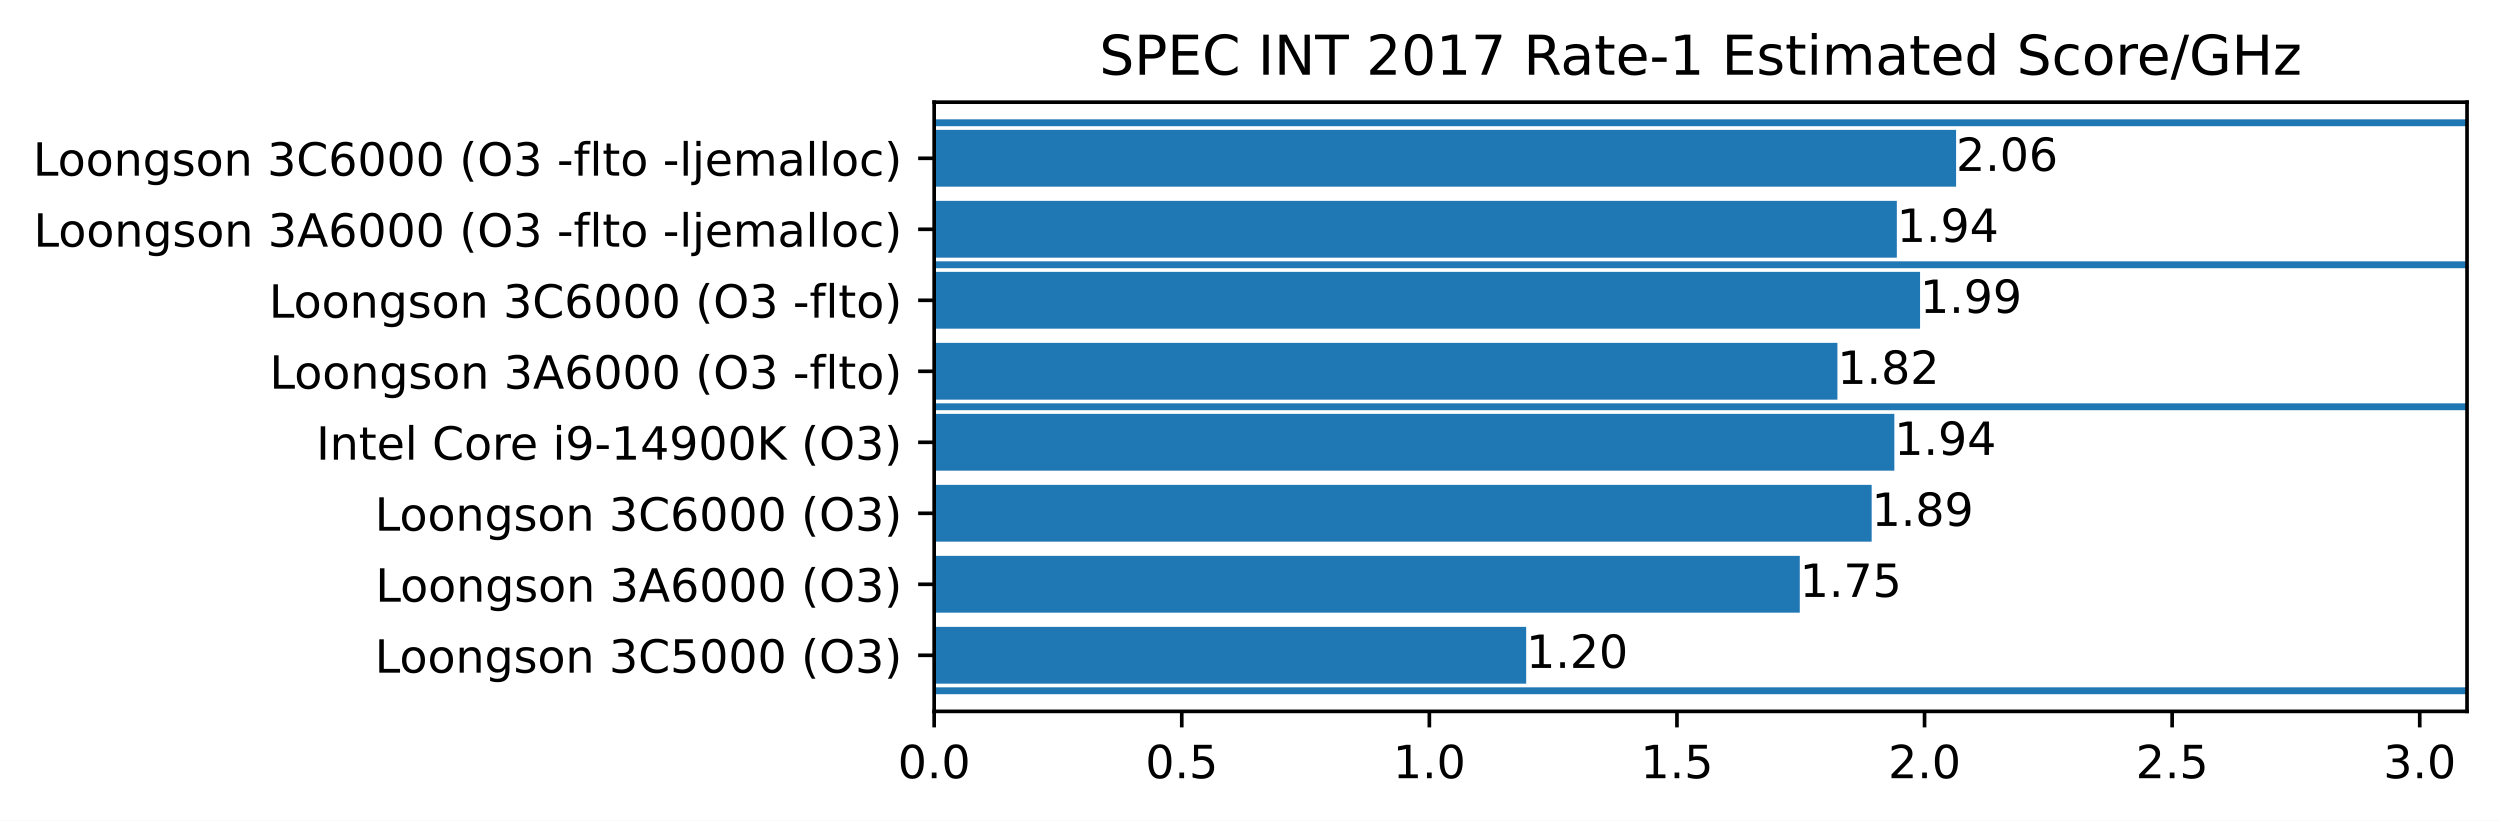
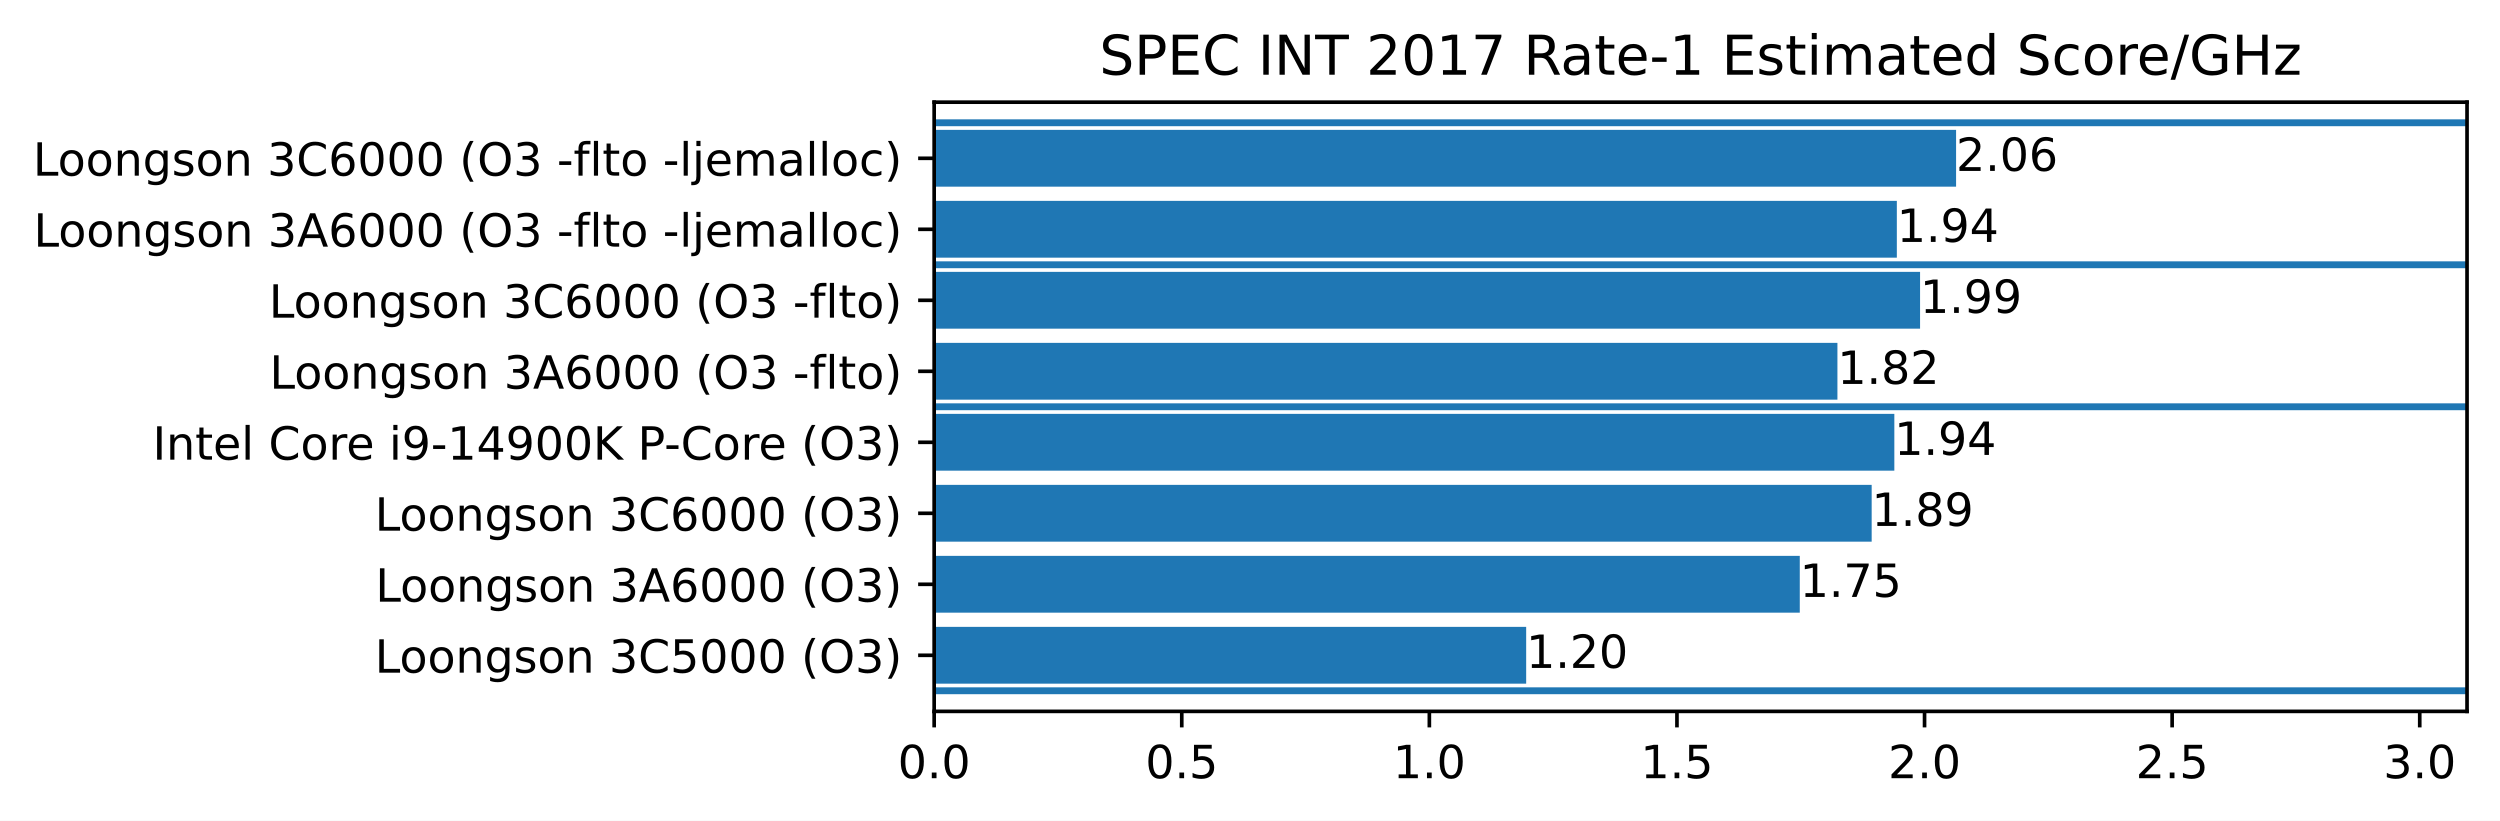
<svg xmlns="http://www.w3.org/2000/svg" xmlns:xlink="http://www.w3.org/1999/xlink" width="546.036pt" height="179.252pt" viewBox="0 0 546.036 179.252" version="1.1">
  <defs>
    <style type="text/css">*{stroke-linejoin: round; stroke-linecap: butt}</style>
  </defs>
  <g id="figure_1">
    <g id="patch_1">
      <path d="M -0 179.252  L 546.036 179.252  L 546.036 0  L -0 0  z " style="fill: #ffffff" />
    </g>
    <g id="axes_1">
      <g id="patch_2">
        <path d="M 204.036 155.374  L 538.836 155.374  L 538.836 22.318  L 204.036 22.318  z " style="fill: #ffffff" />
      </g>
      <g id="patch_3">
        <path d="M 204.036 149.326  L 333.338 149.326  L 333.338 136.92  L 204.036 136.92  z " clip-path="url(#p75857a7920)" style="fill: #1f77b4" />
      </g>
      <g id="patch_4">
        <path d="M 204.036 133.818  L 393.097 133.818  L 393.097 121.412  L 204.036 121.412  z " clip-path="url(#p75857a7920)" style="fill: #1f77b4" />
      </g>
      <g id="patch_5">
        <path d="M 204.036 118.311  L 408.8 118.311  L 408.8 105.905  L 204.036 105.905  z " clip-path="url(#p75857a7920)" style="fill: #1f77b4" />
      </g>
      <g id="patch_6">
        <path d="M 204.036 102.803  L 413.75 102.803  L 413.75 90.397  L 204.036 90.397  z " clip-path="url(#p75857a7920)" style="fill: #1f77b4" />
      </g>
      <g id="patch_7">
        <path d="M 204.036 87.295  L 401.319 87.295  L 401.319 74.889  L 204.036 74.889  z " clip-path="url(#p75857a7920)" style="fill: #1f77b4" />
      </g>
      <g id="patch_8">
        <path d="M 204.036 71.788  L 419.37 71.788  L 419.37 59.382  L 204.036 59.382  z " clip-path="url(#p75857a7920)" style="fill: #1f77b4" />
      </g>
      <g id="patch_9">
        <path d="M 204.036 56.28  L 414.297 56.28  L 414.297 43.874  L 204.036 43.874  z " clip-path="url(#p75857a7920)" style="fill: #1f77b4" />
      </g>
      <g id="patch_10">
        <path d="M 204.036 40.772  L 427.236 40.772  L 427.236 28.366  L 204.036 28.366  z " clip-path="url(#p75857a7920)" style="fill: #1f77b4" />
      </g>
      <g id="matplotlib.axis_1">
        <g id="xtick_1">
          <g id="line2d_1">
            <defs>
              <path id="m37df8ea4ae" d="M 0 0  L 0 3.5  " style="stroke: #000000; stroke-width: 0.8" />
            </defs>
            <g>
              <use xlink:href="#m37df8ea4ae" x="204.036" y="155.374" style="stroke: #000000; stroke-width: 0.8" />
            </g>
          </g>
          <g id="text_1">
            <g transform="translate(196.0844 169.9726) scale(0.1 -0.1)">
              <defs>
                <path id="DejaVuSans-30" d="M 2034 4250  Q 1547 4250 1301 3770  Q 1056 3291 1056 2328  Q 1056 1369 1301 889  Q 1547 409 2034 409  Q 2525 409 2770 889  Q 3016 1369 3016 2328  Q 3016 3291 2770 3770  Q 2525 4250 2034 4250  z M 2034 4750  Q 2819 4750 3233 4129  Q 3647 3509 3647 2328  Q 3647 1150 3233 529  Q 2819 -91 2034 -91  Q 1250 -91 836 529  Q 422 1150 422 2328  Q 422 3509 836 4129  Q 1250 4750 2034 4750  z " transform="scale(0.015625)" />
                <path id="DejaVuSans-2e" d="M 684 794  L 1344 794  L 1344 0  L 684 0  L 684 794  z " transform="scale(0.015625)" />
              </defs>
              <use xlink:href="#DejaVuSans-30" />
              <use xlink:href="#DejaVuSans-2e" transform="translate(63.62305 0)" />
              <use xlink:href="#DejaVuSans-30" transform="translate(95.41016 0)" />
            </g>
          </g>
        </g>
        <g id="xtick_2">
          <g id="line2d_2">
            <g>
              <use xlink:href="#m37df8ea4ae" x="258.114" y="155.374" style="stroke: #000000; stroke-width: 0.8" />
            </g>
          </g>
          <g id="text_2">
            <g transform="translate(250.1626 169.9726) scale(0.1 -0.1)">
              <defs>
                <path id="DejaVuSans-35" d="M 691 4666  L 3169 4666  L 3169 4134  L 1269 4134  L 1269 2991  Q 1406 3038 1543 3061  Q 1681 3084 1819 3084  Q 2600 3084 3056 2656  Q 3513 2228 3513 1497  Q 3513 744 3044 326  Q 2575 -91 1722 -91  Q 1428 -91 1123 -41  Q 819 9 494 109  L 494 744  Q 775 591 1075 516  Q 1375 441 1709 441  Q 2250 441 2565 725  Q 2881 1009 2881 1497  Q 2881 1984 2565 2268  Q 2250 2553 1709 2553  Q 1456 2553 1204 2497  Q 953 2441 691 2322  L 691 4666  z " transform="scale(0.015625)" />
              </defs>
              <use xlink:href="#DejaVuSans-30" />
              <use xlink:href="#DejaVuSans-2e" transform="translate(63.62305 0)" />
              <use xlink:href="#DejaVuSans-35" transform="translate(95.41016 0)" />
            </g>
          </g>
        </g>
        <g id="xtick_3">
          <g id="line2d_3">
            <g>
              <use xlink:href="#m37df8ea4ae" x="312.192" y="155.374" style="stroke: #000000; stroke-width: 0.8" />
            </g>
          </g>
          <g id="text_3">
            <g transform="translate(304.2408 169.9726) scale(0.1 -0.1)">
              <defs>
                <path id="DejaVuSans-31" d="M 794 531  L 1825 531  L 1825 4091  L 703 3866  L 703 4441  L 1819 4666  L 2450 4666  L 2450 531  L 3481 531  L 3481 0  L 794 0  L 794 531  z " transform="scale(0.015625)" />
              </defs>
              <use xlink:href="#DejaVuSans-31" />
              <use xlink:href="#DejaVuSans-2e" transform="translate(63.62305 0)" />
              <use xlink:href="#DejaVuSans-30" transform="translate(95.41016 0)" />
            </g>
          </g>
        </g>
        <g id="xtick_4">
          <g id="line2d_4">
            <g>
              <use xlink:href="#m37df8ea4ae" x="366.271" y="155.374" style="stroke: #000000; stroke-width: 0.8" />
            </g>
          </g>
          <g id="text_4">
            <g transform="translate(358.319 169.9726) scale(0.1 -0.1)">
              <use xlink:href="#DejaVuSans-31" />
              <use xlink:href="#DejaVuSans-2e" transform="translate(63.62305 0)" />
              <use xlink:href="#DejaVuSans-35" transform="translate(95.41016 0)" />
            </g>
          </g>
        </g>
        <g id="xtick_5">
          <g id="line2d_5">
            <g>
              <use xlink:href="#m37df8ea4ae" x="420.349" y="155.374" style="stroke: #000000; stroke-width: 0.8" />
            </g>
          </g>
          <g id="text_5">
            <g transform="translate(412.3972 169.9726) scale(0.1 -0.1)">
              <defs>
                <path id="DejaVuSans-32" d="M 1228 531  L 3431 531  L 3431 0  L 469 0  L 469 531  Q 828 903 1448 1529  Q 2069 2156 2228 2338  Q 2531 2678 2651 2914  Q 2772 3150 2772 3378  Q 2772 3750 2511 3984  Q 2250 4219 1831 4219  Q 1534 4219 1204 4116  Q 875 4013 500 3803  L 500 4441  Q 881 4594 1212 4672  Q 1544 4750 1819 4750  Q 2544 4750 2975 4387  Q 3406 4025 3406 3419  Q 3406 3131 3298 2873  Q 3191 2616 2906 2266  Q 2828 2175 2409 1742  Q 1991 1309 1228 531  z " transform="scale(0.015625)" />
              </defs>
              <use xlink:href="#DejaVuSans-32" />
              <use xlink:href="#DejaVuSans-2e" transform="translate(63.62305 0)" />
              <use xlink:href="#DejaVuSans-30" transform="translate(95.41016 0)" />
            </g>
          </g>
        </g>
        <g id="xtick_6">
          <g id="line2d_6">
            <g>
              <use xlink:href="#m37df8ea4ae" x="474.427" y="155.374" style="stroke: #000000; stroke-width: 0.8" />
            </g>
          </g>
          <g id="text_6">
            <g transform="translate(466.4754 169.9726) scale(0.1 -0.1)">
              <use xlink:href="#DejaVuSans-32" />
              <use xlink:href="#DejaVuSans-2e" transform="translate(63.62305 0)" />
              <use xlink:href="#DejaVuSans-35" transform="translate(95.41016 0)" />
            </g>
          </g>
        </g>
        <g id="xtick_7">
          <g id="line2d_7">
            <g>
              <use xlink:href="#m37df8ea4ae" x="528.505" y="155.374" style="stroke: #000000; stroke-width: 0.8" />
            </g>
          </g>
          <g id="text_7">
            <g transform="translate(520.5536 169.9726) scale(0.1 -0.1)">
              <defs>
                <path id="DejaVuSans-33" d="M 2597 2516  Q 3050 2419 3304 2112  Q 3559 1806 3559 1356  Q 3559 666 3084 287  Q 2609 -91 1734 -91  Q 1441 -91 1130 -33  Q 819 25 488 141  L 488 750  Q 750 597 1062 519  Q 1375 441 1716 441  Q 2309 441 2620 675  Q 2931 909 2931 1356  Q 2931 1769 2642 2001  Q 2353 2234 1838 2234  L 1294 2234  L 1294 2753  L 1863 2753  Q 2328 2753 2575 2939  Q 2822 3125 2822 3475  Q 2822 3834 2567 4026  Q 2313 4219 1838 4219  Q 1578 4219 1281 4162  Q 984 4106 628 3988  L 628 4550  Q 988 4650 1302 4700  Q 1616 4750 1894 4750  Q 2613 4750 3031 4423  Q 3450 4097 3450 3541  Q 3450 3153 3228 2886  Q 3006 2619 2597 2516  z " transform="scale(0.015625)" />
              </defs>
              <use xlink:href="#DejaVuSans-33" />
              <use xlink:href="#DejaVuSans-2e" transform="translate(63.62305 0)" />
              <use xlink:href="#DejaVuSans-30" transform="translate(95.41016 0)" />
            </g>
          </g>
        </g>
      </g>
      <g id="matplotlib.axis_2">
        <g id="ytick_1">
          <g id="line2d_8">
            <defs>
              <path id="mae83cc0436" d="M 0 0  L -3.5 0  " style="stroke: #000000; stroke-width: 0.8" />
            </defs>
            <g>
              <use xlink:href="#mae83cc0436" x="204.036" y="143.123" style="stroke: #000000; stroke-width: 0.8" />
            </g>
          </g>
          <g id="text_8">
            <g transform="translate(81.86094 146.9223) scale(0.1 -0.1)">
              <defs>
                <path id="DejaVuSans-4c" d="M 628 4666  L 1259 4666  L 1259 531  L 3531 531  L 3531 0  L 628 0  L 628 4666  z " transform="scale(0.015625)" />
                <path id="DejaVuSans-6f" d="M 1959 3097  Q 1497 3097 1228 2736  Q 959 2375 959 1747  Q 959 1119 1226 758  Q 1494 397 1959 397  Q 2419 397 2687 759  Q 2956 1122 2956 1747  Q 2956 2369 2687 2733  Q 2419 3097 1959 3097  z M 1959 3584  Q 2709 3584 3137 3096  Q 3566 2609 3566 1747  Q 3566 888 3137 398  Q 2709 -91 1959 -91  Q 1206 -91 779 398  Q 353 888 353 1747  Q 353 2609 779 3096  Q 1206 3584 1959 3584  z " transform="scale(0.015625)" />
                <path id="DejaVuSans-6e" d="M 3513 2113  L 3513 0  L 2938 0  L 2938 2094  Q 2938 2591 2744 2837  Q 2550 3084 2163 3084  Q 1697 3084 1428 2787  Q 1159 2491 1159 1978  L 1159 0  L 581 0  L 581 3500  L 1159 3500  L 1159 2956  Q 1366 3272 1645 3428  Q 1925 3584 2291 3584  Q 2894 3584 3203 3211  Q 3513 2838 3513 2113  z " transform="scale(0.015625)" />
                <path id="DejaVuSans-67" d="M 2906 1791  Q 2906 2416 2648 2759  Q 2391 3103 1925 3103  Q 1463 3103 1205 2759  Q 947 2416 947 1791  Q 947 1169 1205 825  Q 1463 481 1925 481  Q 2391 481 2648 825  Q 2906 1169 2906 1791  z M 3481 434  Q 3481 -459 3084 -895  Q 2688 -1331 1869 -1331  Q 1566 -1331 1297 -1286  Q 1028 -1241 775 -1147  L 775 -588  Q 1028 -725 1275 -790  Q 1522 -856 1778 -856  Q 2344 -856 2625 -561  Q 2906 -266 2906 331  L 2906 616  Q 2728 306 2450 153  Q 2172 0 1784 0  Q 1141 0 747 490  Q 353 981 353 1791  Q 353 2603 747 3093  Q 1141 3584 1784 3584  Q 2172 3584 2450 3431  Q 2728 3278 2906 2969  L 2906 3500  L 3481 3500  L 3481 434  z " transform="scale(0.015625)" />
                <path id="DejaVuSans-73" d="M 2834 3397  L 2834 2853  Q 2591 2978 2328 3040  Q 2066 3103 1784 3103  Q 1356 3103 1142 2972  Q 928 2841 928 2578  Q 928 2378 1081 2264  Q 1234 2150 1697 2047  L 1894 2003  Q 2506 1872 2764 1633  Q 3022 1394 3022 966  Q 3022 478 2636 193  Q 2250 -91 1575 -91  Q 1294 -91 989 -36  Q 684 19 347 128  L 347 722  Q 666 556 975 473  Q 1284 391 1588 391  Q 1994 391 2212 530  Q 2431 669 2431 922  Q 2431 1156 2273 1281  Q 2116 1406 1581 1522  L 1381 1569  Q 847 1681 609 1914  Q 372 2147 372 2553  Q 372 3047 722 3315  Q 1072 3584 1716 3584  Q 2034 3584 2315 3537  Q 2597 3491 2834 3397  z " transform="scale(0.015625)" />
                <path id="DejaVuSans-20" transform="scale(0.015625)" />
                <path id="DejaVuSans-43" d="M 4122 4306  L 4122 3641  Q 3803 3938 3442 4084  Q 3081 4231 2675 4231  Q 1875 4231 1450 3742  Q 1025 3253 1025 2328  Q 1025 1406 1450 917  Q 1875 428 2675 428  Q 3081 428 3442 575  Q 3803 722 4122 1019  L 4122 359  Q 3791 134 3420 21  Q 3050 -91 2638 -91  Q 1578 -91 968 557  Q 359 1206 359 2328  Q 359 3453 968 4101  Q 1578 4750 2638 4750  Q 3056 4750 3426 4639  Q 3797 4528 4122 4306  z " transform="scale(0.015625)" />
                <path id="DejaVuSans-28" d="M 1984 4856  Q 1566 4138 1362 3434  Q 1159 2731 1159 2009  Q 1159 1288 1364 580  Q 1569 -128 1984 -844  L 1484 -844  Q 1016 -109 783 600  Q 550 1309 550 2009  Q 550 2706 781 3412  Q 1013 4119 1484 4856  L 1984 4856  z " transform="scale(0.015625)" />
                <path id="DejaVuSans-4f" d="M 2522 4238  Q 1834 4238 1429 3725  Q 1025 3213 1025 2328  Q 1025 1447 1429 934  Q 1834 422 2522 422  Q 3209 422 3611 934  Q 4013 1447 4013 2328  Q 4013 3213 3611 3725  Q 3209 4238 2522 4238  z M 2522 4750  Q 3503 4750 4090 4092  Q 4678 3434 4678 2328  Q 4678 1225 4090 567  Q 3503 -91 2522 -91  Q 1538 -91 948 565  Q 359 1222 359 2328  Q 359 3434 948 4092  Q 1538 4750 2522 4750  z " transform="scale(0.015625)" />
                <path id="DejaVuSans-29" d="M 513 4856  L 1013 4856  Q 1481 4119 1714 3412  Q 1947 2706 1947 2009  Q 1947 1309 1714 600  Q 1481 -109 1013 -844  L 513 -844  Q 928 -128 1133 580  Q 1338 1288 1338 2009  Q 1338 2731 1133 3434  Q 928 4138 513 4856  z " transform="scale(0.015625)" />
              </defs>
              <use xlink:href="#DejaVuSans-4c" />
              <use xlink:href="#DejaVuSans-6f" transform="translate(53.96289 0)" />
              <use xlink:href="#DejaVuSans-6f" transform="translate(115.1445 0)" />
              <use xlink:href="#DejaVuSans-6e" transform="translate(176.3262 0)" />
              <use xlink:href="#DejaVuSans-67" transform="translate(239.7051 0)" />
              <use xlink:href="#DejaVuSans-73" transform="translate(303.1816 0)" />
              <use xlink:href="#DejaVuSans-6f" transform="translate(355.2812 0)" />
              <use xlink:href="#DejaVuSans-6e" transform="translate(416.4629 0)" />
              <use xlink:href="#DejaVuSans-20" transform="translate(479.8418 0)" />
              <use xlink:href="#DejaVuSans-33" transform="translate(511.6289 0)" />
              <use xlink:href="#DejaVuSans-43" transform="translate(575.252 0)" />
              <use xlink:href="#DejaVuSans-35" transform="translate(645.0762 0)" />
              <use xlink:href="#DejaVuSans-30" transform="translate(708.6992 0)" />
              <use xlink:href="#DejaVuSans-30" transform="translate(772.3223 0)" />
              <use xlink:href="#DejaVuSans-30" transform="translate(835.9453 0)" />
              <use xlink:href="#DejaVuSans-20" transform="translate(899.5684 0)" />
              <use xlink:href="#DejaVuSans-28" transform="translate(931.3555 0)" />
              <use xlink:href="#DejaVuSans-4f" transform="translate(970.3691 0)" />
              <use xlink:href="#DejaVuSans-33" transform="translate(1049.08 0)" />
              <use xlink:href="#DejaVuSans-29" transform="translate(1112.703 0)" />
            </g>
          </g>
        </g>
        <g id="ytick_2">
          <g id="line2d_9">
            <g>
              <use xlink:href="#mae83cc0436" x="204.036" y="127.615" style="stroke: #000000; stroke-width: 0.8" />
            </g>
          </g>
          <g id="text_9">
            <g transform="translate(82.00312 131.4146) scale(0.1 -0.1)">
              <defs>
                <path id="DejaVuSans-41" d="M 2188 4044  L 1331 1722  L 3047 1722  L 2188 4044  z M 1831 4666  L 2547 4666  L 4325 0  L 3669 0  L 3244 1197  L 1141 1197  L 716 0  L 50 0  L 1831 4666  z " transform="scale(0.015625)" />
                <path id="DejaVuSans-36" d="M 2113 2584  Q 1688 2584 1439 2293  Q 1191 2003 1191 1497  Q 1191 994 1439 701  Q 1688 409 2113 409  Q 2538 409 2786 701  Q 3034 994 3034 1497  Q 3034 2003 2786 2293  Q 2538 2584 2113 2584  z M 3366 4563  L 3366 3988  Q 3128 4100 2886 4159  Q 2644 4219 2406 4219  Q 1781 4219 1451 3797  Q 1122 3375 1075 2522  Q 1259 2794 1537 2939  Q 1816 3084 2150 3084  Q 2853 3084 3261 2657  Q 3669 2231 3669 1497  Q 3669 778 3244 343  Q 2819 -91 2113 -91  Q 1303 -91 875 529  Q 447 1150 447 2328  Q 447 3434 972 4092  Q 1497 4750 2381 4750  Q 2619 4750 2861 4703  Q 3103 4656 3366 4563  z " transform="scale(0.015625)" />
              </defs>
              <use xlink:href="#DejaVuSans-4c" />
              <use xlink:href="#DejaVuSans-6f" transform="translate(53.96289 0)" />
              <use xlink:href="#DejaVuSans-6f" transform="translate(115.1445 0)" />
              <use xlink:href="#DejaVuSans-6e" transform="translate(176.3262 0)" />
              <use xlink:href="#DejaVuSans-67" transform="translate(239.7051 0)" />
              <use xlink:href="#DejaVuSans-73" transform="translate(303.1816 0)" />
              <use xlink:href="#DejaVuSans-6f" transform="translate(355.2812 0)" />
              <use xlink:href="#DejaVuSans-6e" transform="translate(416.4629 0)" />
              <use xlink:href="#DejaVuSans-20" transform="translate(479.8418 0)" />
              <use xlink:href="#DejaVuSans-33" transform="translate(511.6289 0)" />
              <use xlink:href="#DejaVuSans-41" transform="translate(575.252 0)" />
              <use xlink:href="#DejaVuSans-36" transform="translate(643.6602 0)" />
              <use xlink:href="#DejaVuSans-30" transform="translate(707.2832 0)" />
              <use xlink:href="#DejaVuSans-30" transform="translate(770.9062 0)" />
              <use xlink:href="#DejaVuSans-30" transform="translate(834.5293 0)" />
              <use xlink:href="#DejaVuSans-20" transform="translate(898.1523 0)" />
              <use xlink:href="#DejaVuSans-28" transform="translate(929.9395 0)" />
              <use xlink:href="#DejaVuSans-4f" transform="translate(968.9531 0)" />
              <use xlink:href="#DejaVuSans-33" transform="translate(1047.664 0)" />
              <use xlink:href="#DejaVuSans-29" transform="translate(1111.287 0)" />
            </g>
          </g>
        </g>
        <g id="ytick_3">
          <g id="line2d_10">
            <g>
              <use xlink:href="#mae83cc0436" x="204.036" y="112.108" style="stroke: #000000; stroke-width: 0.8" />
            </g>
          </g>
          <g id="text_10">
            <g transform="translate(81.86094 115.9069) scale(0.1 -0.1)">
              <use xlink:href="#DejaVuSans-4c" />
              <use xlink:href="#DejaVuSans-6f" transform="translate(53.96289 0)" />
              <use xlink:href="#DejaVuSans-6f" transform="translate(115.1445 0)" />
              <use xlink:href="#DejaVuSans-6e" transform="translate(176.3262 0)" />
              <use xlink:href="#DejaVuSans-67" transform="translate(239.7051 0)" />
              <use xlink:href="#DejaVuSans-73" transform="translate(303.1816 0)" />
              <use xlink:href="#DejaVuSans-6f" transform="translate(355.2812 0)" />
              <use xlink:href="#DejaVuSans-6e" transform="translate(416.4629 0)" />
              <use xlink:href="#DejaVuSans-20" transform="translate(479.8418 0)" />
              <use xlink:href="#DejaVuSans-33" transform="translate(511.6289 0)" />
              <use xlink:href="#DejaVuSans-43" transform="translate(575.252 0)" />
              <use xlink:href="#DejaVuSans-36" transform="translate(645.0762 0)" />
              <use xlink:href="#DejaVuSans-30" transform="translate(708.6992 0)" />
              <use xlink:href="#DejaVuSans-30" transform="translate(772.3223 0)" />
              <use xlink:href="#DejaVuSans-30" transform="translate(835.9453 0)" />
              <use xlink:href="#DejaVuSans-20" transform="translate(899.5684 0)" />
              <use xlink:href="#DejaVuSans-28" transform="translate(931.3555 0)" />
              <use xlink:href="#DejaVuSans-4f" transform="translate(970.3691 0)" />
              <use xlink:href="#DejaVuSans-33" transform="translate(1049.08 0)" />
              <use xlink:href="#DejaVuSans-29" transform="translate(1112.703 0)" />
            </g>
          </g>
        </g>
        <g id="ytick_4">
          <g id="line2d_11">
            <g>
              <use xlink:href="#mae83cc0436" x="204.036" y="96.6" style="stroke: #000000; stroke-width: 0.8" />
            </g>
          </g>
          <g id="text_11">
-             <g transform="translate(69.06562 100.3992) scale(0.1 -0.1)">
+             <g transform="translate(33.33438 100.3992) scale(0.1 -0.1)">
              <defs>
                <path id="DejaVuSans-49" d="M 628 4666  L 1259 4666  L 1259 0  L 628 0  L 628 4666  z " transform="scale(0.015625)" />
                <path id="DejaVuSans-74" d="M 1172 4494  L 1172 3500  L 2356 3500  L 2356 3053  L 1172 3053  L 1172 1153  Q 1172 725 1289 603  Q 1406 481 1766 481  L 2356 481  L 2356 0  L 1766 0  Q 1100 0 847 248  Q 594 497 594 1153  L 594 3053  L 172 3053  L 172 3500  L 594 3500  L 594 4494  L 1172 4494  z " transform="scale(0.015625)" />
                <path id="DejaVuSans-65" d="M 3597 1894  L 3597 1613  L 953 1613  Q 991 1019 1311 708  Q 1631 397 2203 397  Q 2534 397 2845 478  Q 3156 559 3463 722  L 3463 178  Q 3153 47 2828 -22  Q 2503 -91 2169 -91  Q 1331 -91 842 396  Q 353 884 353 1716  Q 353 2575 817 3079  Q 1281 3584 2069 3584  Q 2775 3584 3186 3129  Q 3597 2675 3597 1894  z M 3022 2063  Q 3016 2534 2758 2815  Q 2500 3097 2075 3097  Q 1594 3097 1305 2825  Q 1016 2553 972 2059  L 3022 2063  z " transform="scale(0.015625)" />
                <path id="DejaVuSans-6c" d="M 603 4863  L 1178 4863  L 1178 0  L 603 0  L 603 4863  z " transform="scale(0.015625)" />
                <path id="DejaVuSans-72" d="M 2631 2963  Q 2534 3019 2420 3045  Q 2306 3072 2169 3072  Q 1681 3072 1420 2755  Q 1159 2438 1159 1844  L 1159 0  L 581 0  L 581 3500  L 1159 3500  L 1159 2956  Q 1341 3275 1631 3429  Q 1922 3584 2338 3584  Q 2397 3584 2469 3576  Q 2541 3569 2628 3553  L 2631 2963  z " transform="scale(0.015625)" />
                <path id="DejaVuSans-69" d="M 603 3500  L 1178 3500  L 1178 0  L 603 0  L 603 3500  z M 603 4863  L 1178 4863  L 1178 4134  L 603 4134  L 603 4863  z " transform="scale(0.015625)" />
                <path id="DejaVuSans-39" d="M 703 97  L 703 672  Q 941 559 1184 500  Q 1428 441 1663 441  Q 2288 441 2617 861  Q 2947 1281 2994 2138  Q 2813 1869 2534 1725  Q 2256 1581 1919 1581  Q 1219 1581 811 2004  Q 403 2428 403 3163  Q 403 3881 828 4315  Q 1253 4750 1959 4750  Q 2769 4750 3195 4129  Q 3622 3509 3622 2328  Q 3622 1225 3098 567  Q 2575 -91 1691 -91  Q 1453 -91 1209 -44  Q 966 3 703 97  z M 1959 2075  Q 2384 2075 2632 2365  Q 2881 2656 2881 3163  Q 2881 3666 2632 3958  Q 2384 4250 1959 4250  Q 1534 4250 1286 3958  Q 1038 3666 1038 3163  Q 1038 2656 1286 2365  Q 1534 2075 1959 2075  z " transform="scale(0.015625)" />
                <path id="DejaVuSans-2d" d="M 313 2009  L 1997 2009  L 1997 1497  L 313 1497  L 313 2009  z " transform="scale(0.015625)" />
                <path id="DejaVuSans-34" d="M 2419 4116  L 825 1625  L 2419 1625  L 2419 4116  z M 2253 4666  L 3047 4666  L 3047 1625  L 3713 1625  L 3713 1100  L 3047 1100  L 3047 0  L 2419 0  L 2419 1100  L 313 1100  L 313 1709  L 2253 4666  z " transform="scale(0.015625)" />
                <path id="DejaVuSans-4b" d="M 628 4666  L 1259 4666  L 1259 2694  L 3353 4666  L 4166 4666  L 1850 2491  L 4331 0  L 3500 0  L 1259 2247  L 1259 0  L 628 0  L 628 4666  z " transform="scale(0.015625)" />
+                 <path id="DejaVuSans-50" d="M 1259 4147  L 1259 2394  L 2053 2394  Q 2494 2394 2734 2622  Q 2975 2850 2975 3272  Q 2975 3691 2734 3919  Q 2494 4147 2053 4147  L 1259 4147  z M 628 4666  L 2053 4666  Q 2838 4666 3239 4311  Q 3641 3956 3641 3272  Q 3641 2581 3239 2228  Q 2838 1875 2053 1875  L 1259 1875  L 1259 0  L 628 0  L 628 4666  z " transform="scale(0.015625)" />
              </defs>
              <use xlink:href="#DejaVuSans-49" />
              <use xlink:href="#DejaVuSans-6e" transform="translate(29.49219 0)" />
              <use xlink:href="#DejaVuSans-74" transform="translate(92.87109 0)" />
              <use xlink:href="#DejaVuSans-65" transform="translate(132.0801 0)" />
              <use xlink:href="#DejaVuSans-6c" transform="translate(193.6035 0)" />
              <use xlink:href="#DejaVuSans-20" transform="translate(221.3867 0)" />
              <use xlink:href="#DejaVuSans-43" transform="translate(253.1738 0)" />
              <use xlink:href="#DejaVuSans-6f" transform="translate(322.998 0)" />
              <use xlink:href="#DejaVuSans-72" transform="translate(384.1797 0)" />
              <use xlink:href="#DejaVuSans-65" transform="translate(423.043 0)" />
              <use xlink:href="#DejaVuSans-20" transform="translate(484.5664 0)" />
              <use xlink:href="#DejaVuSans-69" transform="translate(516.3535 0)" />
              <use xlink:href="#DejaVuSans-39" transform="translate(544.1367 0)" />
              <use xlink:href="#DejaVuSans-2d" transform="translate(607.7598 0)" />
              <use xlink:href="#DejaVuSans-31" transform="translate(643.8438 0)" />
              <use xlink:href="#DejaVuSans-34" transform="translate(707.4668 0)" />
              <use xlink:href="#DejaVuSans-39" transform="translate(771.0898 0)" />
              <use xlink:href="#DejaVuSans-30" transform="translate(834.7129 0)" />
              <use xlink:href="#DejaVuSans-30" transform="translate(898.3359 0)" />
              <use xlink:href="#DejaVuSans-4b" transform="translate(961.959 0)" />
              <use xlink:href="#DejaVuSans-20" transform="translate(1027.535 0)" />
-               <use xlink:href="#DejaVuSans-28" transform="translate(1059.322 0)" />
-               <use xlink:href="#DejaVuSans-4f" transform="translate(1098.336 0)" />
-               <use xlink:href="#DejaVuSans-33" transform="translate(1177.047 0)" />
-               <use xlink:href="#DejaVuSans-29" transform="translate(1240.67 0)" />
+               <use xlink:href="#DejaVuSans-50" transform="translate(1059.322 0)" />
+               <use xlink:href="#DejaVuSans-2d" transform="translate(1117.375 0)" />
+               <use xlink:href="#DejaVuSans-43" transform="translate(1153.459 0)" />
+               <use xlink:href="#DejaVuSans-6f" transform="translate(1223.283 0)" />
+               <use xlink:href="#DejaVuSans-72" transform="translate(1284.465 0)" />
+               <use xlink:href="#DejaVuSans-65" transform="translate(1323.328 0)" />
+               <use xlink:href="#DejaVuSans-20" transform="translate(1384.852 0)" />
+               <use xlink:href="#DejaVuSans-28" transform="translate(1416.639 0)" />
+               <use xlink:href="#DejaVuSans-4f" transform="translate(1455.652 0)" />
+               <use xlink:href="#DejaVuSans-33" transform="translate(1534.363 0)" />
+               <use xlink:href="#DejaVuSans-29" transform="translate(1597.986 0)" />
            </g>
          </g>
        </g>
        <g id="ytick_5">
          <g id="line2d_12">
            <g>
              <use xlink:href="#mae83cc0436" x="204.036" y="81.092" style="stroke: #000000; stroke-width: 0.8" />
            </g>
          </g>
          <g id="text_12">
            <g transform="translate(58.87969 84.8915) scale(0.1 -0.1)">
              <defs>
                <path id="DejaVuSans-66" d="M 2375 4863  L 2375 4384  L 1825 4384  Q 1516 4384 1395 4259  Q 1275 4134 1275 3809  L 1275 3500  L 2222 3500  L 2222 3053  L 1275 3053  L 1275 0  L 697 0  L 697 3053  L 147 3053  L 147 3500  L 697 3500  L 697 3744  Q 697 4328 969 4595  Q 1241 4863 1831 4863  L 2375 4863  z " transform="scale(0.015625)" />
              </defs>
              <use xlink:href="#DejaVuSans-4c" />
              <use xlink:href="#DejaVuSans-6f" transform="translate(53.96289 0)" />
              <use xlink:href="#DejaVuSans-6f" transform="translate(115.1445 0)" />
              <use xlink:href="#DejaVuSans-6e" transform="translate(176.3262 0)" />
              <use xlink:href="#DejaVuSans-67" transform="translate(239.7051 0)" />
              <use xlink:href="#DejaVuSans-73" transform="translate(303.1816 0)" />
              <use xlink:href="#DejaVuSans-6f" transform="translate(355.2812 0)" />
              <use xlink:href="#DejaVuSans-6e" transform="translate(416.4629 0)" />
              <use xlink:href="#DejaVuSans-20" transform="translate(479.8418 0)" />
              <use xlink:href="#DejaVuSans-33" transform="translate(511.6289 0)" />
              <use xlink:href="#DejaVuSans-41" transform="translate(575.252 0)" />
              <use xlink:href="#DejaVuSans-36" transform="translate(643.6602 0)" />
              <use xlink:href="#DejaVuSans-30" transform="translate(707.2832 0)" />
              <use xlink:href="#DejaVuSans-30" transform="translate(770.9062 0)" />
              <use xlink:href="#DejaVuSans-30" transform="translate(834.5293 0)" />
              <use xlink:href="#DejaVuSans-20" transform="translate(898.1523 0)" />
              <use xlink:href="#DejaVuSans-28" transform="translate(929.9395 0)" />
              <use xlink:href="#DejaVuSans-4f" transform="translate(968.9531 0)" />
              <use xlink:href="#DejaVuSans-33" transform="translate(1047.664 0)" />
              <use xlink:href="#DejaVuSans-20" transform="translate(1111.287 0)" />
              <use xlink:href="#DejaVuSans-2d" transform="translate(1143.074 0)" />
              <use xlink:href="#DejaVuSans-66" transform="translate(1179.158 0)" />
              <use xlink:href="#DejaVuSans-6c" transform="translate(1214.363 0)" />
              <use xlink:href="#DejaVuSans-74" transform="translate(1242.146 0)" />
              <use xlink:href="#DejaVuSans-6f" transform="translate(1281.355 0)" />
              <use xlink:href="#DejaVuSans-29" transform="translate(1342.537 0)" />
            </g>
          </g>
        </g>
        <g id="ytick_6">
          <g id="line2d_13">
            <g>
              <use xlink:href="#mae83cc0436" x="204.036" y="65.585" style="stroke: #000000; stroke-width: 0.8" />
            </g>
          </g>
          <g id="text_13">
            <g transform="translate(58.7375 69.3838) scale(0.1 -0.1)">
              <use xlink:href="#DejaVuSans-4c" />
              <use xlink:href="#DejaVuSans-6f" transform="translate(53.96289 0)" />
              <use xlink:href="#DejaVuSans-6f" transform="translate(115.1445 0)" />
              <use xlink:href="#DejaVuSans-6e" transform="translate(176.3262 0)" />
              <use xlink:href="#DejaVuSans-67" transform="translate(239.7051 0)" />
              <use xlink:href="#DejaVuSans-73" transform="translate(303.1816 0)" />
              <use xlink:href="#DejaVuSans-6f" transform="translate(355.2812 0)" />
              <use xlink:href="#DejaVuSans-6e" transform="translate(416.4629 0)" />
              <use xlink:href="#DejaVuSans-20" transform="translate(479.8418 0)" />
              <use xlink:href="#DejaVuSans-33" transform="translate(511.6289 0)" />
              <use xlink:href="#DejaVuSans-43" transform="translate(575.252 0)" />
              <use xlink:href="#DejaVuSans-36" transform="translate(645.0762 0)" />
              <use xlink:href="#DejaVuSans-30" transform="translate(708.6992 0)" />
              <use xlink:href="#DejaVuSans-30" transform="translate(772.3223 0)" />
              <use xlink:href="#DejaVuSans-30" transform="translate(835.9453 0)" />
              <use xlink:href="#DejaVuSans-20" transform="translate(899.5684 0)" />
              <use xlink:href="#DejaVuSans-28" transform="translate(931.3555 0)" />
              <use xlink:href="#DejaVuSans-4f" transform="translate(970.3691 0)" />
              <use xlink:href="#DejaVuSans-33" transform="translate(1049.08 0)" />
              <use xlink:href="#DejaVuSans-20" transform="translate(1112.703 0)" />
              <use xlink:href="#DejaVuSans-2d" transform="translate(1144.49 0)" />
              <use xlink:href="#DejaVuSans-66" transform="translate(1180.574 0)" />
              <use xlink:href="#DejaVuSans-6c" transform="translate(1215.779 0)" />
              <use xlink:href="#DejaVuSans-74" transform="translate(1243.562 0)" />
              <use xlink:href="#DejaVuSans-6f" transform="translate(1282.771 0)" />
              <use xlink:href="#DejaVuSans-29" transform="translate(1343.953 0)" />
            </g>
          </g>
        </g>
        <g id="ytick_7">
          <g id="line2d_14">
            <g>
              <use xlink:href="#mae83cc0436" x="204.036" y="50.077" style="stroke: #000000; stroke-width: 0.8" />
            </g>
          </g>
          <g id="text_14">
            <g transform="translate(7.342187 53.87611) scale(0.1 -0.1)">
              <defs>
                <path id="DejaVuSans-6a" d="M 603 3500  L 1178 3500  L 1178 -63  Q 1178 -731 923 -1031  Q 669 -1331 103 -1331  L -116 -1331  L -116 -844  L 38 -844  Q 366 -844 484 -692  Q 603 -541 603 -63  L 603 3500  z M 603 4863  L 1178 4863  L 1178 4134  L 603 4134  L 603 4863  z " transform="scale(0.015625)" />
                <path id="DejaVuSans-6d" d="M 3328 2828  Q 3544 3216 3844 3400  Q 4144 3584 4550 3584  Q 5097 3584 5394 3201  Q 5691 2819 5691 2113  L 5691 0  L 5113 0  L 5113 2094  Q 5113 2597 4934 2840  Q 4756 3084 4391 3084  Q 3944 3084 3684 2787  Q 3425 2491 3425 1978  L 3425 0  L 2847 0  L 2847 2094  Q 2847 2600 2669 2842  Q 2491 3084 2119 3084  Q 1678 3084 1418 2786  Q 1159 2488 1159 1978  L 1159 0  L 581 0  L 581 3500  L 1159 3500  L 1159 2956  Q 1356 3278 1631 3431  Q 1906 3584 2284 3584  Q 2666 3584 2933 3390  Q 3200 3197 3328 2828  z " transform="scale(0.015625)" />
                <path id="DejaVuSans-61" d="M 2194 1759  Q 1497 1759 1228 1600  Q 959 1441 959 1056  Q 959 750 1161 570  Q 1363 391 1709 391  Q 2188 391 2477 730  Q 2766 1069 2766 1631  L 2766 1759  L 2194 1759  z M 3341 1997  L 3341 0  L 2766 0  L 2766 531  Q 2569 213 2275 61  Q 1981 -91 1556 -91  Q 1019 -91 701 211  Q 384 513 384 1019  Q 384 1609 779 1909  Q 1175 2209 1959 2209  L 2766 2209  L 2766 2266  Q 2766 2663 2505 2880  Q 2244 3097 1772 3097  Q 1472 3097 1187 3025  Q 903 2953 641 2809  L 641 3341  Q 956 3463 1253 3523  Q 1550 3584 1831 3584  Q 2591 3584 2966 3190  Q 3341 2797 3341 1997  z " transform="scale(0.015625)" />
                <path id="DejaVuSans-63" d="M 3122 3366  L 3122 2828  Q 2878 2963 2633 3030  Q 2388 3097 2138 3097  Q 1578 3097 1268 2742  Q 959 2388 959 1747  Q 959 1106 1268 751  Q 1578 397 2138 397  Q 2388 397 2633 464  Q 2878 531 3122 666  L 3122 134  Q 2881 22 2623 -34  Q 2366 -91 2075 -91  Q 1284 -91 818 406  Q 353 903 353 1747  Q 353 2603 823 3093  Q 1294 3584 2113 3584  Q 2378 3584 2631 3529  Q 2884 3475 3122 3366  z " transform="scale(0.015625)" />
              </defs>
              <use xlink:href="#DejaVuSans-4c" />
              <use xlink:href="#DejaVuSans-6f" transform="translate(53.96289 0)" />
              <use xlink:href="#DejaVuSans-6f" transform="translate(115.1445 0)" />
              <use xlink:href="#DejaVuSans-6e" transform="translate(176.3262 0)" />
              <use xlink:href="#DejaVuSans-67" transform="translate(239.7051 0)" />
              <use xlink:href="#DejaVuSans-73" transform="translate(303.1816 0)" />
              <use xlink:href="#DejaVuSans-6f" transform="translate(355.2812 0)" />
              <use xlink:href="#DejaVuSans-6e" transform="translate(416.4629 0)" />
              <use xlink:href="#DejaVuSans-20" transform="translate(479.8418 0)" />
              <use xlink:href="#DejaVuSans-33" transform="translate(511.6289 0)" />
              <use xlink:href="#DejaVuSans-41" transform="translate(575.252 0)" />
              <use xlink:href="#DejaVuSans-36" transform="translate(643.6602 0)" />
              <use xlink:href="#DejaVuSans-30" transform="translate(707.2832 0)" />
              <use xlink:href="#DejaVuSans-30" transform="translate(770.9062 0)" />
              <use xlink:href="#DejaVuSans-30" transform="translate(834.5293 0)" />
              <use xlink:href="#DejaVuSans-20" transform="translate(898.1523 0)" />
              <use xlink:href="#DejaVuSans-28" transform="translate(929.9395 0)" />
              <use xlink:href="#DejaVuSans-4f" transform="translate(968.9531 0)" />
              <use xlink:href="#DejaVuSans-33" transform="translate(1047.664 0)" />
              <use xlink:href="#DejaVuSans-20" transform="translate(1111.287 0)" />
              <use xlink:href="#DejaVuSans-2d" transform="translate(1143.074 0)" />
              <use xlink:href="#DejaVuSans-66" transform="translate(1179.158 0)" />
              <use xlink:href="#DejaVuSans-6c" transform="translate(1214.363 0)" />
              <use xlink:href="#DejaVuSans-74" transform="translate(1242.146 0)" />
              <use xlink:href="#DejaVuSans-6f" transform="translate(1281.355 0)" />
              <use xlink:href="#DejaVuSans-20" transform="translate(1342.537 0)" />
              <use xlink:href="#DejaVuSans-2d" transform="translate(1374.324 0)" />
              <use xlink:href="#DejaVuSans-6c" transform="translate(1410.408 0)" />
              <use xlink:href="#DejaVuSans-6a" transform="translate(1438.191 0)" />
              <use xlink:href="#DejaVuSans-65" transform="translate(1465.975 0)" />
              <use xlink:href="#DejaVuSans-6d" transform="translate(1527.498 0)" />
              <use xlink:href="#DejaVuSans-61" transform="translate(1624.91 0)" />
              <use xlink:href="#DejaVuSans-6c" transform="translate(1686.189 0)" />
              <use xlink:href="#DejaVuSans-6c" transform="translate(1713.973 0)" />
              <use xlink:href="#DejaVuSans-6f" transform="translate(1741.756 0)" />
              <use xlink:href="#DejaVuSans-63" transform="translate(1802.938 0)" />
              <use xlink:href="#DejaVuSans-29" transform="translate(1857.918 0)" />
            </g>
          </g>
        </g>
        <g id="ytick_8">
          <g id="line2d_15">
            <g>
              <use xlink:href="#mae83cc0436" x="204.036" y="34.569" style="stroke: #000000; stroke-width: 0.8" />
            </g>
          </g>
          <g id="text_15">
            <g transform="translate(7.2 38.36842) scale(0.1 -0.1)">
              <use xlink:href="#DejaVuSans-4c" />
              <use xlink:href="#DejaVuSans-6f" transform="translate(53.96289 0)" />
              <use xlink:href="#DejaVuSans-6f" transform="translate(115.1445 0)" />
              <use xlink:href="#DejaVuSans-6e" transform="translate(176.3262 0)" />
              <use xlink:href="#DejaVuSans-67" transform="translate(239.7051 0)" />
              <use xlink:href="#DejaVuSans-73" transform="translate(303.1816 0)" />
              <use xlink:href="#DejaVuSans-6f" transform="translate(355.2812 0)" />
              <use xlink:href="#DejaVuSans-6e" transform="translate(416.4629 0)" />
              <use xlink:href="#DejaVuSans-20" transform="translate(479.8418 0)" />
              <use xlink:href="#DejaVuSans-33" transform="translate(511.6289 0)" />
              <use xlink:href="#DejaVuSans-43" transform="translate(575.252 0)" />
              <use xlink:href="#DejaVuSans-36" transform="translate(645.0762 0)" />
              <use xlink:href="#DejaVuSans-30" transform="translate(708.6992 0)" />
              <use xlink:href="#DejaVuSans-30" transform="translate(772.3223 0)" />
              <use xlink:href="#DejaVuSans-30" transform="translate(835.9453 0)" />
              <use xlink:href="#DejaVuSans-20" transform="translate(899.5684 0)" />
              <use xlink:href="#DejaVuSans-28" transform="translate(931.3555 0)" />
              <use xlink:href="#DejaVuSans-4f" transform="translate(970.3691 0)" />
              <use xlink:href="#DejaVuSans-33" transform="translate(1049.08 0)" />
              <use xlink:href="#DejaVuSans-20" transform="translate(1112.703 0)" />
              <use xlink:href="#DejaVuSans-2d" transform="translate(1144.49 0)" />
              <use xlink:href="#DejaVuSans-66" transform="translate(1180.574 0)" />
              <use xlink:href="#DejaVuSans-6c" transform="translate(1215.779 0)" />
              <use xlink:href="#DejaVuSans-74" transform="translate(1243.562 0)" />
              <use xlink:href="#DejaVuSans-6f" transform="translate(1282.771 0)" />
              <use xlink:href="#DejaVuSans-20" transform="translate(1343.953 0)" />
              <use xlink:href="#DejaVuSans-2d" transform="translate(1375.74 0)" />
              <use xlink:href="#DejaVuSans-6c" transform="translate(1411.824 0)" />
              <use xlink:href="#DejaVuSans-6a" transform="translate(1439.607 0)" />
              <use xlink:href="#DejaVuSans-65" transform="translate(1467.391 0)" />
              <use xlink:href="#DejaVuSans-6d" transform="translate(1528.914 0)" />
              <use xlink:href="#DejaVuSans-61" transform="translate(1626.326 0)" />
              <use xlink:href="#DejaVuSans-6c" transform="translate(1687.605 0)" />
              <use xlink:href="#DejaVuSans-6c" transform="translate(1715.389 0)" />
              <use xlink:href="#DejaVuSans-6f" transform="translate(1743.172 0)" />
              <use xlink:href="#DejaVuSans-63" transform="translate(1804.354 0)" />
              <use xlink:href="#DejaVuSans-29" transform="translate(1859.334 0)" />
            </g>
          </g>
        </g>
      </g>
      <g id="line2d_16">
        <path d="M 204.036 150.877  L 538.836 150.877  " clip-path="url(#p75857a7920)" style="fill: none; stroke: #1f77b4; stroke-width: 1.5; stroke-linecap: square" />
      </g>
      <g id="line2d_17">
        <path d="M 204.036 88.846  L 538.836 88.846  " clip-path="url(#p75857a7920)" style="fill: none; stroke: #1f77b4; stroke-width: 1.5; stroke-linecap: square" />
      </g>
      <g id="line2d_18">
        <path d="M 204.036 57.831  L 538.836 57.831  " clip-path="url(#p75857a7920)" style="fill: none; stroke: #1f77b4; stroke-width: 1.5; stroke-linecap: square" />
      </g>
      <g id="line2d_19">
        <path d="M 204.036 26.815  L 538.836 26.815  " clip-path="url(#p75857a7920)" style="fill: none; stroke: #1f77b4; stroke-width: 1.5; stroke-linecap: square" />
      </g>
      <g id="patch_11">
        <path d="M 204.036 155.374  L 204.036 22.318  " style="fill: none; stroke: #000000; stroke-width: 0.8; stroke-linejoin: miter; stroke-linecap: square" />
      </g>
      <g id="patch_12">
        <path d="M 538.836 155.374  L 538.836 22.318  " style="fill: none; stroke: #000000; stroke-width: 0.8; stroke-linejoin: miter; stroke-linecap: square" />
      </g>
      <g id="patch_13">
        <path d="M 204.036 155.374  L 538.836 155.374  " style="fill: none; stroke: #000000; stroke-width: 0.8; stroke-linejoin: miter; stroke-linecap: square" />
      </g>
      <g id="patch_14">
        <path d="M 204.036 22.318  L 538.836 22.318  " style="fill: none; stroke: #000000; stroke-width: 0.8; stroke-linejoin: miter; stroke-linecap: square" />
      </g>
      <g id="text_16">
        <g transform="translate(333.338 145.8824) scale(0.1 -0.1)">
          <use xlink:href="#DejaVuSans-31" />
          <use xlink:href="#DejaVuSans-2e" transform="translate(63.62305 0)" />
          <use xlink:href="#DejaVuSans-32" transform="translate(95.41016 0)" />
          <use xlink:href="#DejaVuSans-30" transform="translate(159.0332 0)" />
        </g>
      </g>
      <g id="text_17">
        <g transform="translate(393.0974 130.3747) scale(0.1 -0.1)">
          <defs>
            <path id="DejaVuSans-37" d="M 525 4666  L 3525 4666  L 3525 4397  L 1831 0  L 1172 0  L 2766 4134  L 525 4134  L 525 4666  z " transform="scale(0.015625)" />
          </defs>
          <use xlink:href="#DejaVuSans-31" />
          <use xlink:href="#DejaVuSans-2e" transform="translate(63.62305 0)" />
          <use xlink:href="#DejaVuSans-37" transform="translate(95.41016 0)" />
          <use xlink:href="#DejaVuSans-35" transform="translate(159.0332 0)" />
        </g>
      </g>
      <g id="text_18">
        <g transform="translate(408.7998 114.867) scale(0.1 -0.1)">
          <defs>
            <path id="DejaVuSans-38" d="M 2034 2216  Q 1584 2216 1326 1975  Q 1069 1734 1069 1313  Q 1069 891 1326 650  Q 1584 409 2034 409  Q 2484 409 2743 651  Q 3003 894 3003 1313  Q 3003 1734 2745 1975  Q 2488 2216 2034 2216  z M 1403 2484  Q 997 2584 770 2862  Q 544 3141 544 3541  Q 544 4100 942 4425  Q 1341 4750 2034 4750  Q 2731 4750 3128 4425  Q 3525 4100 3525 3541  Q 3525 3141 3298 2862  Q 3072 2584 2669 2484  Q 3125 2378 3379 2068  Q 3634 1759 3634 1313  Q 3634 634 3220 271  Q 2806 -91 2034 -91  Q 1263 -91 848 271  Q 434 634 434 1313  Q 434 1759 690 2068  Q 947 2378 1403 2484  z M 1172 3481  Q 1172 3119 1398 2916  Q 1625 2713 2034 2713  Q 2441 2713 2670 2916  Q 2900 3119 2900 3481  Q 2900 3844 2670 4047  Q 2441 4250 2034 4250  Q 1625 4250 1398 4047  Q 1172 3844 1172 3481  z " transform="scale(0.015625)" />
          </defs>
          <use xlink:href="#DejaVuSans-31" />
          <use xlink:href="#DejaVuSans-2e" transform="translate(63.62305 0)" />
          <use xlink:href="#DejaVuSans-38" transform="translate(95.41016 0)" />
          <use xlink:href="#DejaVuSans-39" transform="translate(159.0332 0)" />
        </g>
      </g>
      <g id="text_19">
        <g transform="translate(413.7502 99.35935) scale(0.1 -0.1)">
          <use xlink:href="#DejaVuSans-31" />
          <use xlink:href="#DejaVuSans-2e" transform="translate(63.62305 0)" />
          <use xlink:href="#DejaVuSans-39" transform="translate(95.41016 0)" />
          <use xlink:href="#DejaVuSans-34" transform="translate(159.0332 0)" />
        </g>
      </g>
      <g id="text_20">
        <g transform="translate(401.3192 83.85165) scale(0.1 -0.1)">
          <use xlink:href="#DejaVuSans-31" />
          <use xlink:href="#DejaVuSans-2e" transform="translate(63.62305 0)" />
          <use xlink:href="#DejaVuSans-38" transform="translate(95.41016 0)" />
          <use xlink:href="#DejaVuSans-32" transform="translate(159.0332 0)" />
        </g>
      </g>
      <g id="text_21">
        <g transform="translate(419.3699 68.34396) scale(0.1 -0.1)">
          <use xlink:href="#DejaVuSans-31" />
          <use xlink:href="#DejaVuSans-2e" transform="translate(63.62305 0)" />
          <use xlink:href="#DejaVuSans-39" transform="translate(95.41016 0)" />
          <use xlink:href="#DejaVuSans-39" transform="translate(159.0332 0)" />
        </g>
      </g>
      <g id="text_22">
        <g transform="translate(414.2967 52.83627) scale(0.1 -0.1)">
          <use xlink:href="#DejaVuSans-31" />
          <use xlink:href="#DejaVuSans-2e" transform="translate(63.62305 0)" />
          <use xlink:href="#DejaVuSans-39" transform="translate(95.41016 0)" />
          <use xlink:href="#DejaVuSans-34" transform="translate(159.0332 0)" />
        </g>
      </g>
      <g id="text_23">
        <g transform="translate(427.2359 37.32858) scale(0.1 -0.1)">
          <use xlink:href="#DejaVuSans-32" />
          <use xlink:href="#DejaVuSans-2e" transform="translate(63.62305 0)" />
          <use xlink:href="#DejaVuSans-30" transform="translate(95.41016 0)" />
          <use xlink:href="#DejaVuSans-36" transform="translate(159.0332 0)" />
        </g>
      </g>
      <g id="text_24">
        <g transform="translate(240.1184 16.31812) scale(0.12 -0.12)">
          <defs>
            <path id="DejaVuSans-53" d="M 3425 4513  L 3425 3897  Q 3066 4069 2747 4153  Q 2428 4238 2131 4238  Q 1616 4238 1336 4038  Q 1056 3838 1056 3469  Q 1056 3159 1242 3001  Q 1428 2844 1947 2747  L 2328 2669  Q 3034 2534 3370 2195  Q 3706 1856 3706 1288  Q 3706 609 3251 259  Q 2797 -91 1919 -91  Q 1588 -91 1214 -16  Q 841 59 441 206  L 441 856  Q 825 641 1194 531  Q 1563 422 1919 422  Q 2459 422 2753 634  Q 3047 847 3047 1241  Q 3047 1584 2836 1778  Q 2625 1972 2144 2069  L 1759 2144  Q 1053 2284 737 2584  Q 422 2884 422 3419  Q 422 4038 858 4394  Q 1294 4750 2059 4750  Q 2388 4750 2728 4690  Q 3069 4631 3425 4513  z " transform="scale(0.015625)" />
-             <path id="DejaVuSans-50" d="M 1259 4147  L 1259 2394  L 2053 2394  Q 2494 2394 2734 2622  Q 2975 2850 2975 3272  Q 2975 3691 2734 3919  Q 2494 4147 2053 4147  L 1259 4147  z M 628 4666  L 2053 4666  Q 2838 4666 3239 4311  Q 3641 3956 3641 3272  Q 3641 2581 3239 2228  Q 2838 1875 2053 1875  L 1259 1875  L 1259 0  L 628 0  L 628 4666  z " transform="scale(0.015625)" />
            <path id="DejaVuSans-45" d="M 628 4666  L 3578 4666  L 3578 4134  L 1259 4134  L 1259 2753  L 3481 2753  L 3481 2222  L 1259 2222  L 1259 531  L 3634 531  L 3634 0  L 628 0  L 628 4666  z " transform="scale(0.015625)" />
            <path id="DejaVuSans-4e" d="M 628 4666  L 1478 4666  L 3547 763  L 3547 4666  L 4159 4666  L 4159 0  L 3309 0  L 1241 3903  L 1241 0  L 628 0  L 628 4666  z " transform="scale(0.015625)" />
            <path id="DejaVuSans-54" d="M -19 4666  L 3928 4666  L 3928 4134  L 2272 4134  L 2272 0  L 1638 0  L 1638 4134  L -19 4134  L -19 4666  z " transform="scale(0.015625)" />
            <path id="DejaVuSans-52" d="M 2841 2188  Q 3044 2119 3236 1894  Q 3428 1669 3622 1275  L 4263 0  L 3584 0  L 2988 1197  Q 2756 1666 2539 1819  Q 2322 1972 1947 1972  L 1259 1972  L 1259 0  L 628 0  L 628 4666  L 2053 4666  Q 2853 4666 3247 4331  Q 3641 3997 3641 3322  Q 3641 2881 3436 2590  Q 3231 2300 2841 2188  z M 1259 4147  L 1259 2491  L 2053 2491  Q 2509 2491 2742 2702  Q 2975 2913 2975 3322  Q 2975 3731 2742 3939  Q 2509 4147 2053 4147  L 1259 4147  z " transform="scale(0.015625)" />
            <path id="DejaVuSans-64" d="M 2906 2969  L 2906 4863  L 3481 4863  L 3481 0  L 2906 0  L 2906 525  Q 2725 213 2448 61  Q 2172 -91 1784 -91  Q 1150 -91 751 415  Q 353 922 353 1747  Q 353 2572 751 3078  Q 1150 3584 1784 3584  Q 2172 3584 2448 3432  Q 2725 3281 2906 2969  z M 947 1747  Q 947 1113 1208 752  Q 1469 391 1925 391  Q 2381 391 2643 752  Q 2906 1113 2906 1747  Q 2906 2381 2643 2742  Q 2381 3103 1925 3103  Q 1469 3103 1208 2742  Q 947 2381 947 1747  z " transform="scale(0.015625)" />
            <path id="DejaVuSans-2f" d="M 1625 4666  L 2156 4666  L 531 -594  L 0 -594  L 1625 4666  z " transform="scale(0.015625)" />
            <path id="DejaVuSans-47" d="M 3809 666  L 3809 1919  L 2778 1919  L 2778 2438  L 4434 2438  L 4434 434  Q 4069 175 3628 42  Q 3188 -91 2688 -91  Q 1594 -91 976 548  Q 359 1188 359 2328  Q 359 3472 976 4111  Q 1594 4750 2688 4750  Q 3144 4750 3555 4637  Q 3966 4525 4313 4306  L 4313 3634  Q 3963 3931 3569 4081  Q 3175 4231 2741 4231  Q 1884 4231 1454 3753  Q 1025 3275 1025 2328  Q 1025 1384 1454 906  Q 1884 428 2741 428  Q 3075 428 3337 486  Q 3600 544 3809 666  z " transform="scale(0.015625)" />
            <path id="DejaVuSans-48" d="M 628 4666  L 1259 4666  L 1259 2753  L 3553 2753  L 3553 4666  L 4184 4666  L 4184 0  L 3553 0  L 3553 2222  L 1259 2222  L 1259 0  L 628 0  L 628 4666  z " transform="scale(0.015625)" />
            <path id="DejaVuSans-7a" d="M 353 3500  L 3084 3500  L 3084 2975  L 922 459  L 3084 459  L 3084 0  L 275 0  L 275 525  L 2438 3041  L 353 3041  L 353 3500  z " transform="scale(0.015625)" />
          </defs>
          <use xlink:href="#DejaVuSans-53" />
          <use xlink:href="#DejaVuSans-50" transform="translate(63.47656 0)" />
          <use xlink:href="#DejaVuSans-45" transform="translate(123.7793 0)" />
          <use xlink:href="#DejaVuSans-43" transform="translate(186.9629 0)" />
          <use xlink:href="#DejaVuSans-20" transform="translate(256.7871 0)" />
          <use xlink:href="#DejaVuSans-49" transform="translate(288.5742 0)" />
          <use xlink:href="#DejaVuSans-4e" transform="translate(318.0664 0)" />
          <use xlink:href="#DejaVuSans-54" transform="translate(392.8711 0)" />
          <use xlink:href="#DejaVuSans-20" transform="translate(453.9551 0)" />
          <use xlink:href="#DejaVuSans-32" transform="translate(485.7422 0)" />
          <use xlink:href="#DejaVuSans-30" transform="translate(549.3652 0)" />
          <use xlink:href="#DejaVuSans-31" transform="translate(612.9883 0)" />
          <use xlink:href="#DejaVuSans-37" transform="translate(676.6113 0)" />
          <use xlink:href="#DejaVuSans-20" transform="translate(740.2344 0)" />
          <use xlink:href="#DejaVuSans-52" transform="translate(772.0215 0)" />
          <use xlink:href="#DejaVuSans-61" transform="translate(839.2539 0)" />
          <use xlink:href="#DejaVuSans-74" transform="translate(900.5332 0)" />
          <use xlink:href="#DejaVuSans-65" transform="translate(939.7422 0)" />
          <use xlink:href="#DejaVuSans-2d" transform="translate(1001.266 0)" />
          <use xlink:href="#DejaVuSans-31" transform="translate(1037.35 0)" />
          <use xlink:href="#DejaVuSans-20" transform="translate(1100.973 0)" />
          <use xlink:href="#DejaVuSans-45" transform="translate(1132.76 0)" />
          <use xlink:href="#DejaVuSans-73" transform="translate(1195.943 0)" />
          <use xlink:href="#DejaVuSans-74" transform="translate(1248.043 0)" />
          <use xlink:href="#DejaVuSans-69" transform="translate(1287.252 0)" />
          <use xlink:href="#DejaVuSans-6d" transform="translate(1315.035 0)" />
          <use xlink:href="#DejaVuSans-61" transform="translate(1412.447 0)" />
          <use xlink:href="#DejaVuSans-74" transform="translate(1473.727 0)" />
          <use xlink:href="#DejaVuSans-65" transform="translate(1512.936 0)" />
          <use xlink:href="#DejaVuSans-64" transform="translate(1574.459 0)" />
          <use xlink:href="#DejaVuSans-20" transform="translate(1637.936 0)" />
          <use xlink:href="#DejaVuSans-53" transform="translate(1669.723 0)" />
          <use xlink:href="#DejaVuSans-63" transform="translate(1733.199 0)" />
          <use xlink:href="#DejaVuSans-6f" transform="translate(1788.18 0)" />
          <use xlink:href="#DejaVuSans-72" transform="translate(1849.361 0)" />
          <use xlink:href="#DejaVuSans-65" transform="translate(1888.225 0)" />
          <use xlink:href="#DejaVuSans-2f" transform="translate(1949.748 0)" />
          <use xlink:href="#DejaVuSans-47" transform="translate(1983.439 0)" />
          <use xlink:href="#DejaVuSans-48" transform="translate(2060.93 0)" />
          <use xlink:href="#DejaVuSans-7a" transform="translate(2136.125 0)" />
        </g>
      </g>
    </g>
  </g>
  <defs>
    <clipPath id="p75857a7920">
      <rect x="204.036" y="22.318" width="334.8" height="133.056" />
    </clipPath>
  </defs>
</svg>
